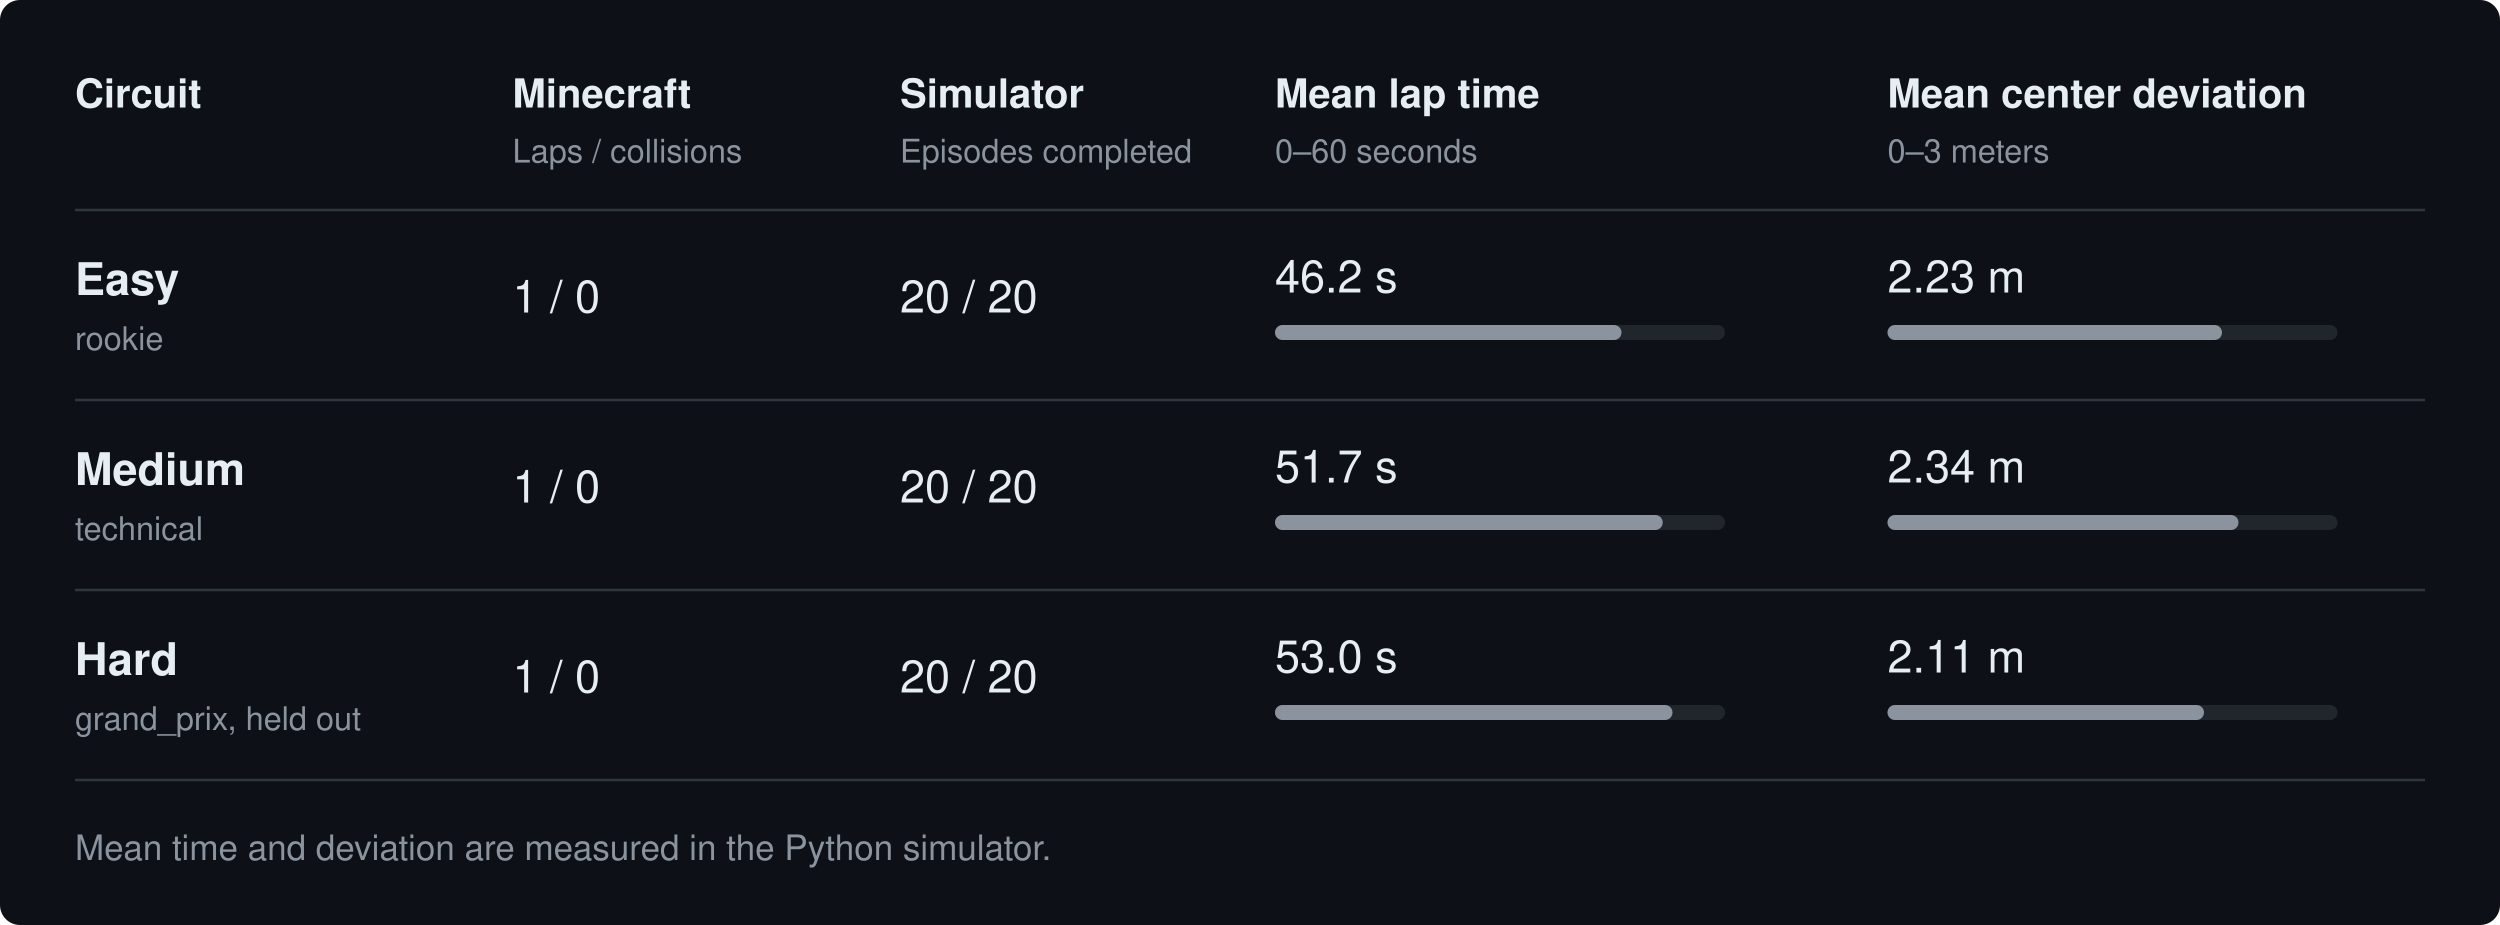
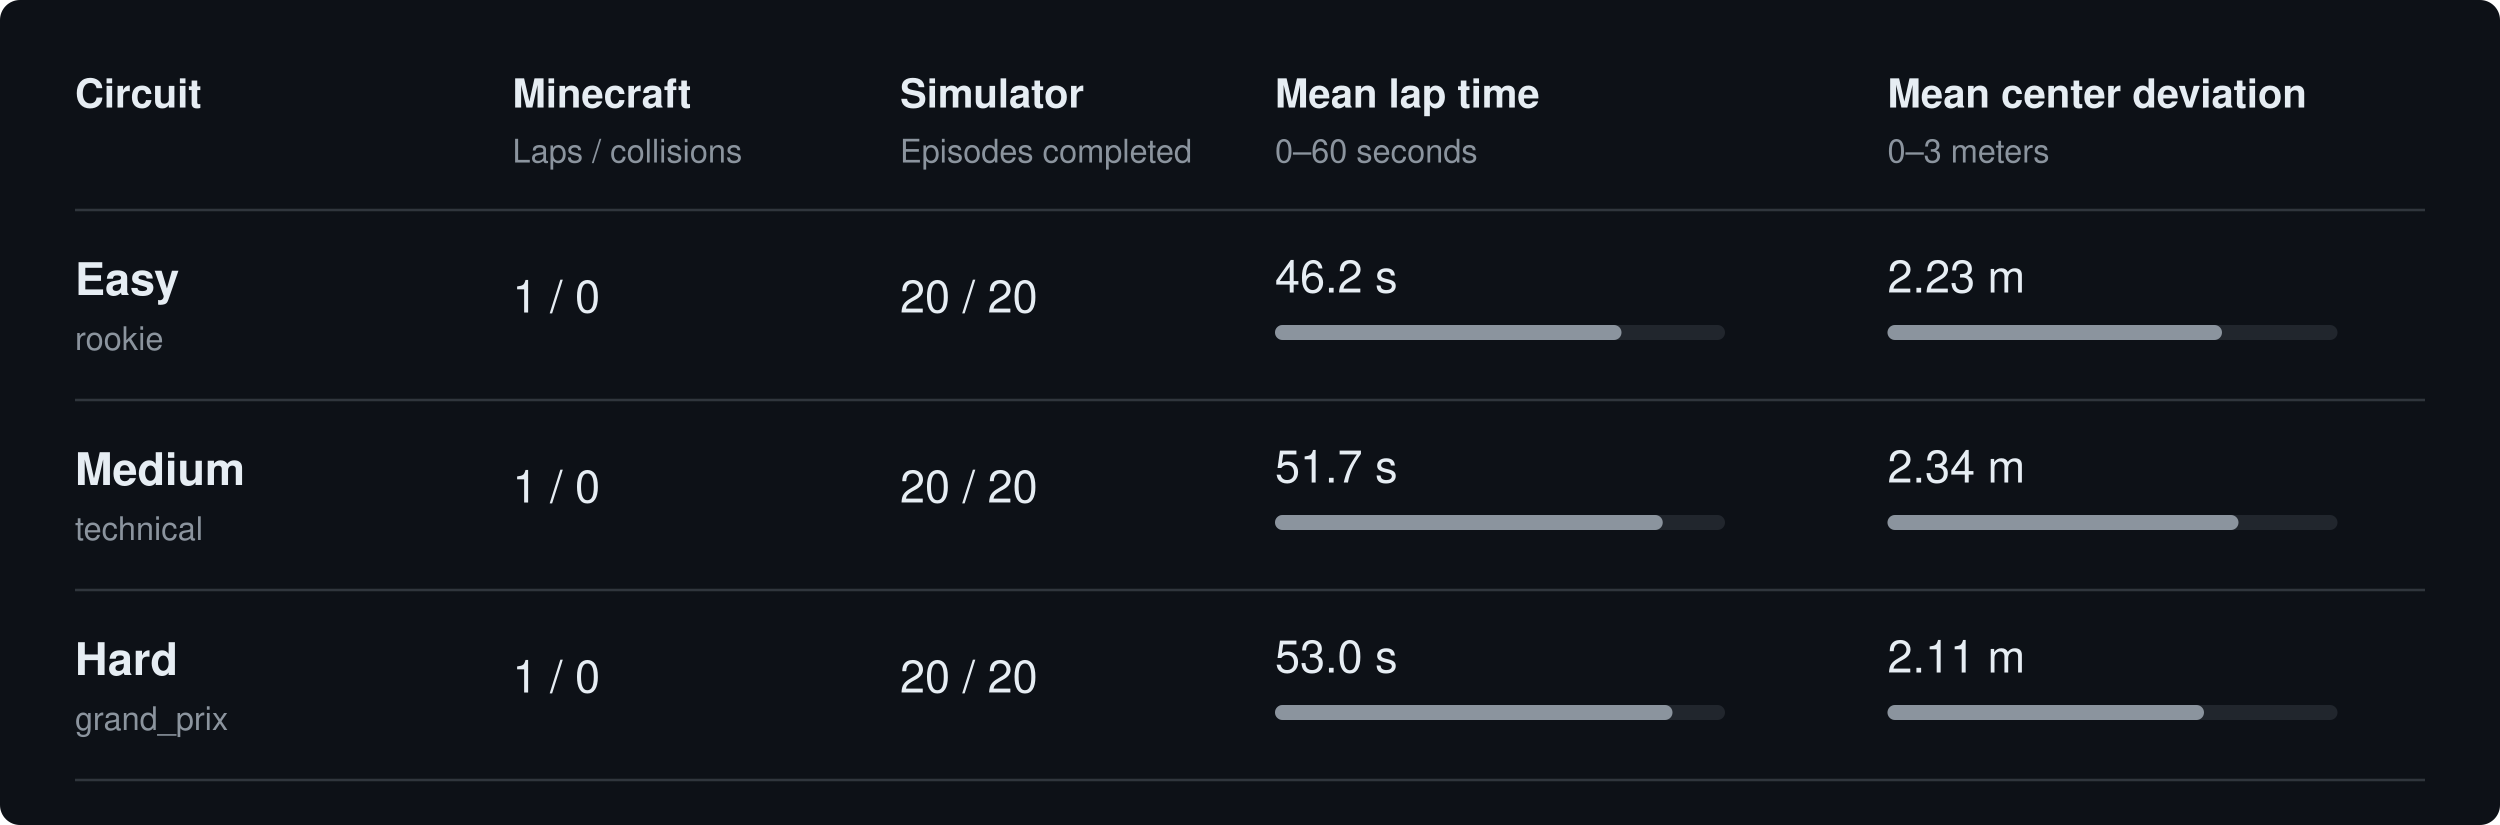
- <svg xmlns="http://www.w3.org/2000/svg" width="1000" height="370" viewBox="0 0 1000 370" role="img" aria-labelledby="title desc">
-   <rect width="1000" height="370" rx="8" fill="#0d1117" />
+ <svg xmlns="http://www.w3.org/2000/svg" width="1000" height="330" viewBox="0 0 1000 330" role="img" aria-labelledby="title desc">
+   <rect width="1000" height="330" rx="8" fill="#0d1117" />
  <g font-family="-apple-system,BlinkMacSystemFont,Segoe UI,Helvetica,Arial,sans-serif">
    <g fill="#e6edf3" font-size="16" font-weight="600">
      <text x="30" y="43">Circuit</text>
      <text x="205" y="43">Minecraft</text>
      <text x="360" y="43">Simulator</text>
      <text x="510" y="43">Mean lap time</text>
      <text x="755" y="43">Mean center deviation</text>
    </g>
    <g fill="#8b949e" font-size="13">
      <text x="205" y="65">Laps / collisions</text>
      <text x="360" y="65">Episodes completed</text>
      <text x="510" y="65">0–60 seconds</text>
      <text x="755" y="65">0–3 meters</text>
    </g>
    <g stroke="#30363d" stroke-width="1">
      <path d="M30 84 H970" />
      <path d="M30 160 H970" />
      <path d="M30 236 H970" />
      <path d="M30 312 H970" />
    </g>
    <g fill="#e6edf3" font-size="18" font-weight="600">
      <text x="30" y="118">Easy</text>
      <text x="30" y="194">Medium</text>
      <text x="30" y="270">Hard</text>
    </g>
    <g fill="#8b949e" font-size="13">
      <text x="30" y="140">rookie</text>
      <text x="30" y="216">technical</text>
-       <text x="30" y="292">grand_prix, held out</text>
+       <text x="30" y="292">grand_prix</text>
    </g>
    <g fill="#e6edf3" font-size="18">
      <text x="205" y="125">1 / 0</text>
      <text x="205" y="201">1 / 0</text>
      <text x="205" y="277">1 / 0</text>
      <text x="360" y="125">20 / 20</text>
      <text x="360" y="201">20 / 20</text>
      <text x="360" y="277">20 / 20</text>
      <text x="510" y="117">46.2 s</text>
      <text x="510" y="193">51.7 s</text>
      <text x="510" y="269">53.0 s</text>
      <text x="755" y="117">2.23 m</text>
      <text x="755" y="193">2.34 m</text>
      <text x="755" y="269">2.11 m</text>
    </g>
    <g fill="#21262d">
      <rect x="510" y="130" width="180" height="6" rx="3" />
      <rect x="510" y="206" width="180" height="6" rx="3" />
      <rect x="510" y="282" width="180" height="6" rx="3" />
      <rect x="755" y="130" width="180" height="6" rx="3" />
      <rect x="755" y="206" width="180" height="6" rx="3" />
      <rect x="755" y="282" width="180" height="6" rx="3" />
    </g>
    <g fill="#8b949e">
      <rect x="510" y="130" width="138.6" height="6" rx="3" />
      <rect x="510" y="206" width="155.1" height="6" rx="3" />
      <rect x="510" y="282" width="159" height="6" rx="3" />
      <rect x="755" y="130" width="133.8" height="6" rx="3" />
      <rect x="755" y="206" width="140.4" height="6" rx="3" />
      <rect x="755" y="282" width="126.6" height="6" rx="3" />
    </g>
-     <text x="30" y="344" fill="#8b949e" font-size="14">Mean time and deviation are measured in the Python simulator.</text>
  </g>
</svg>
